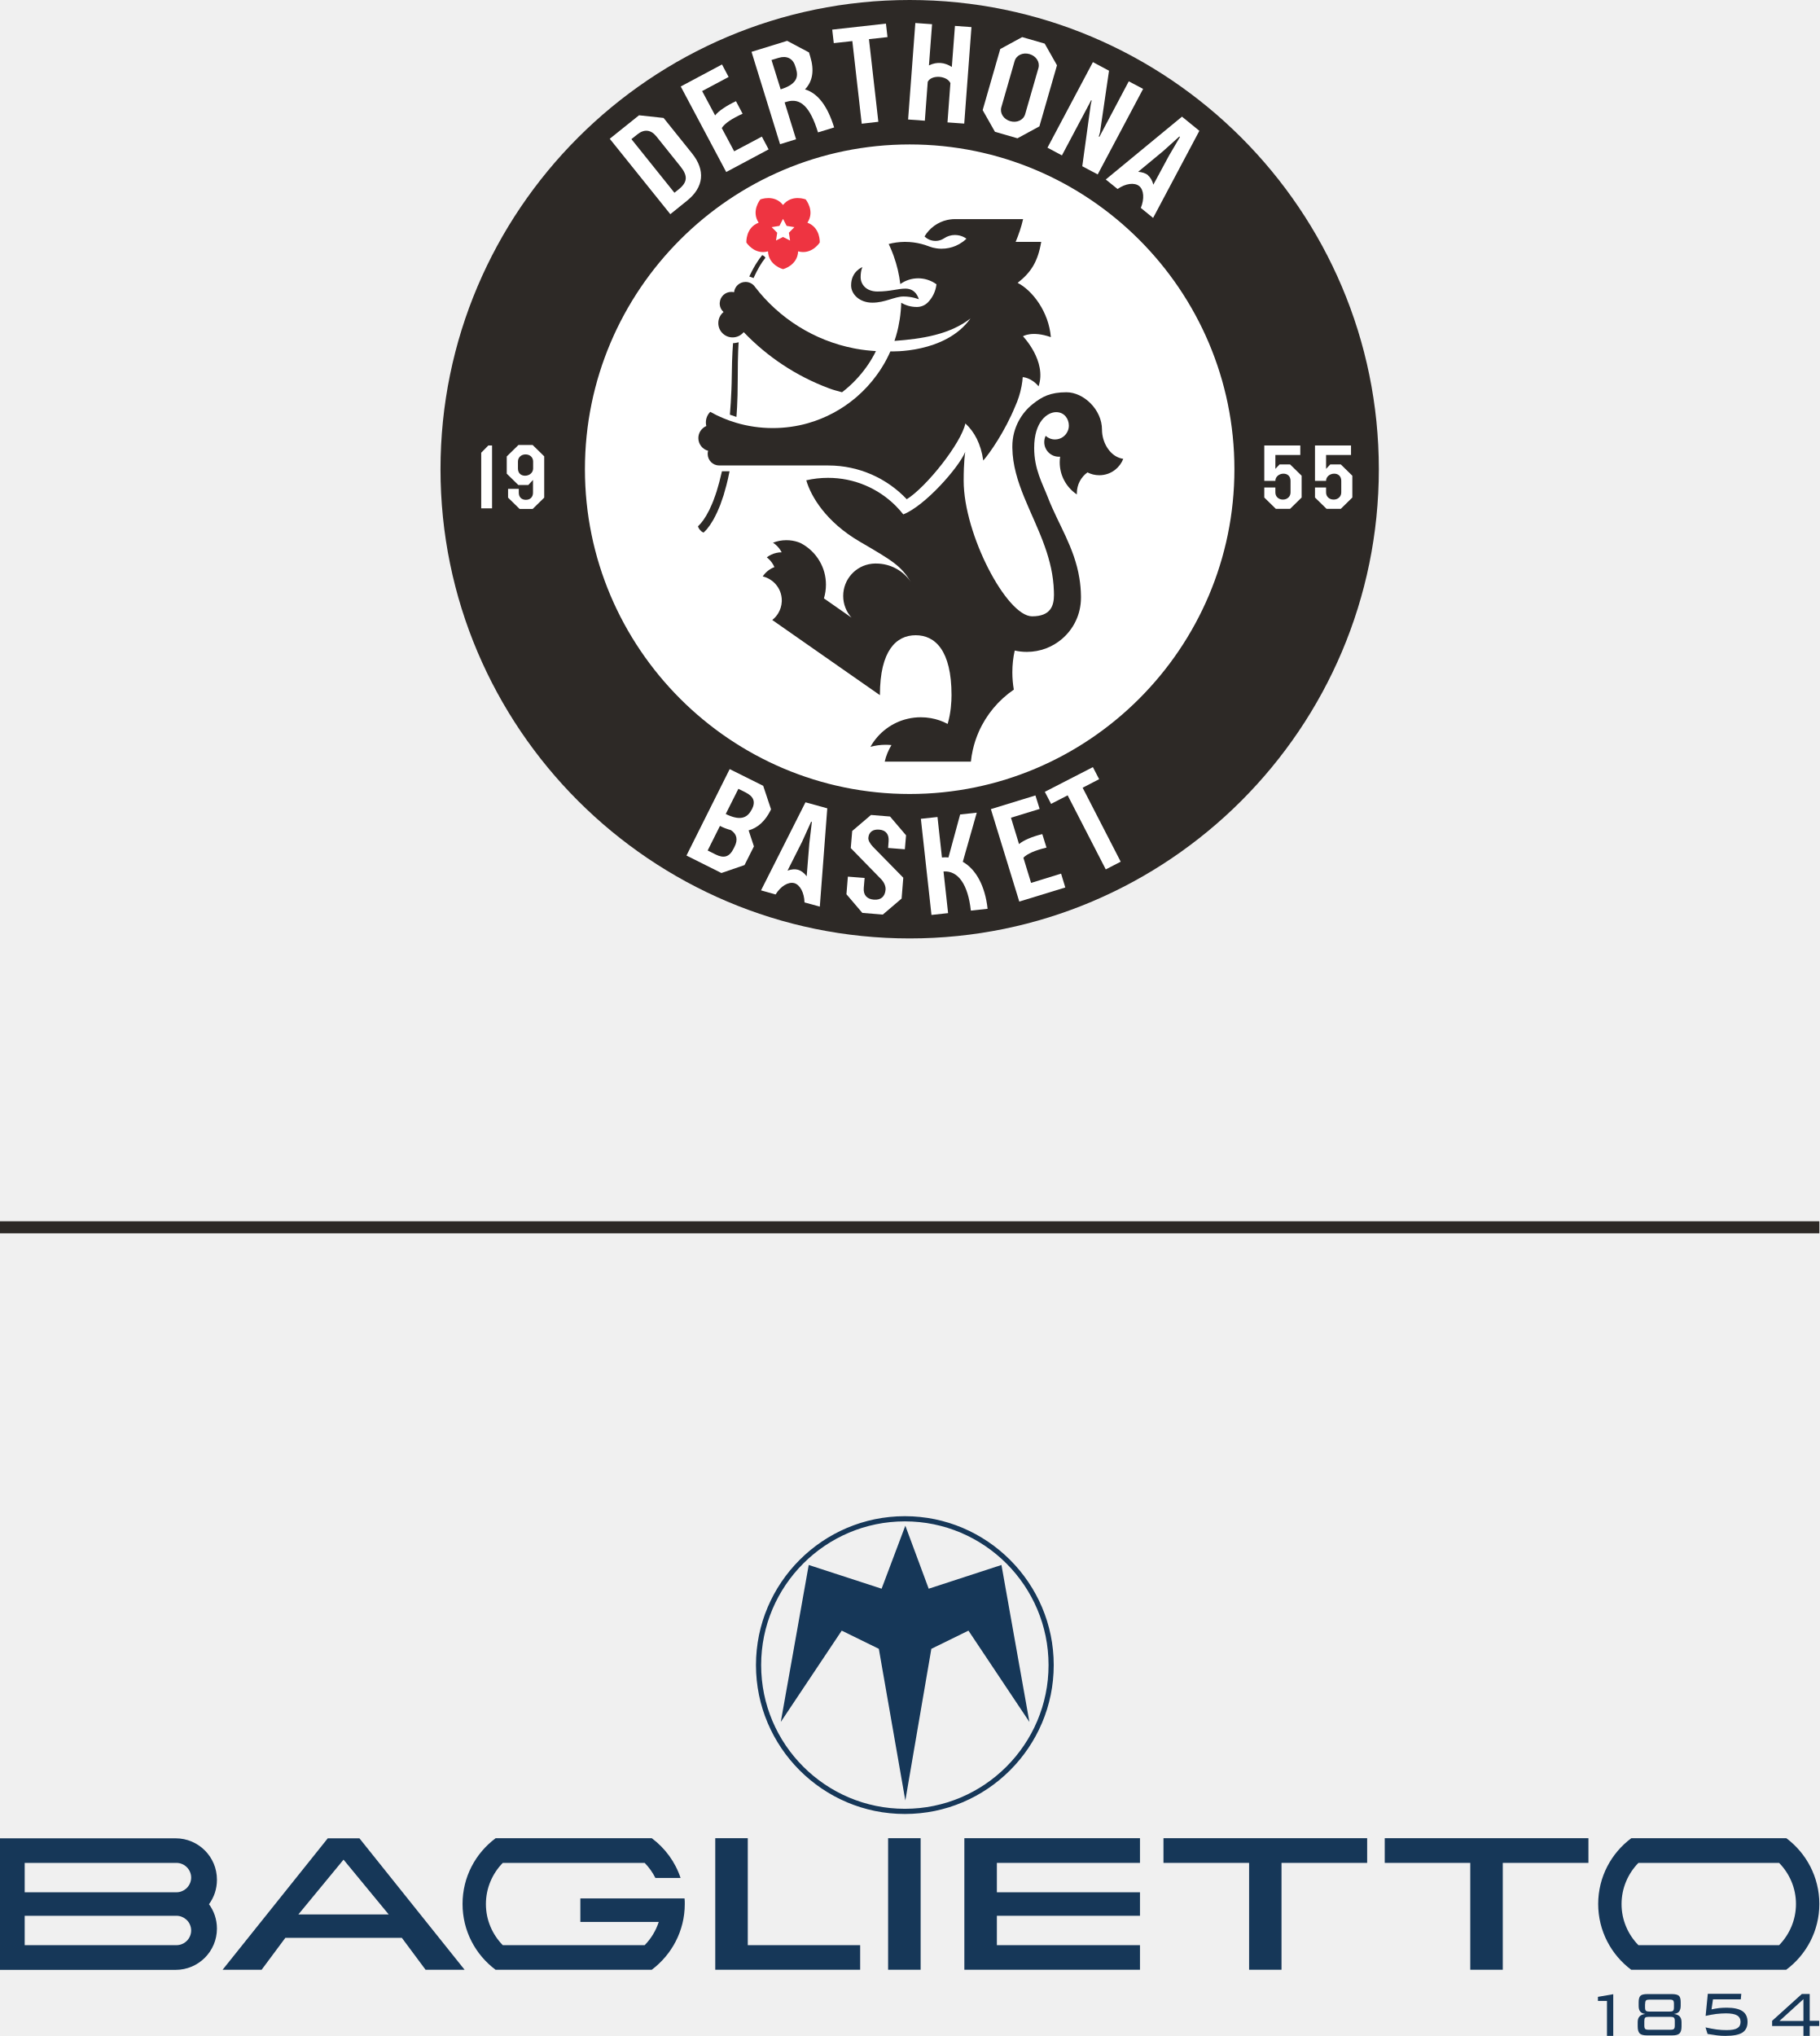
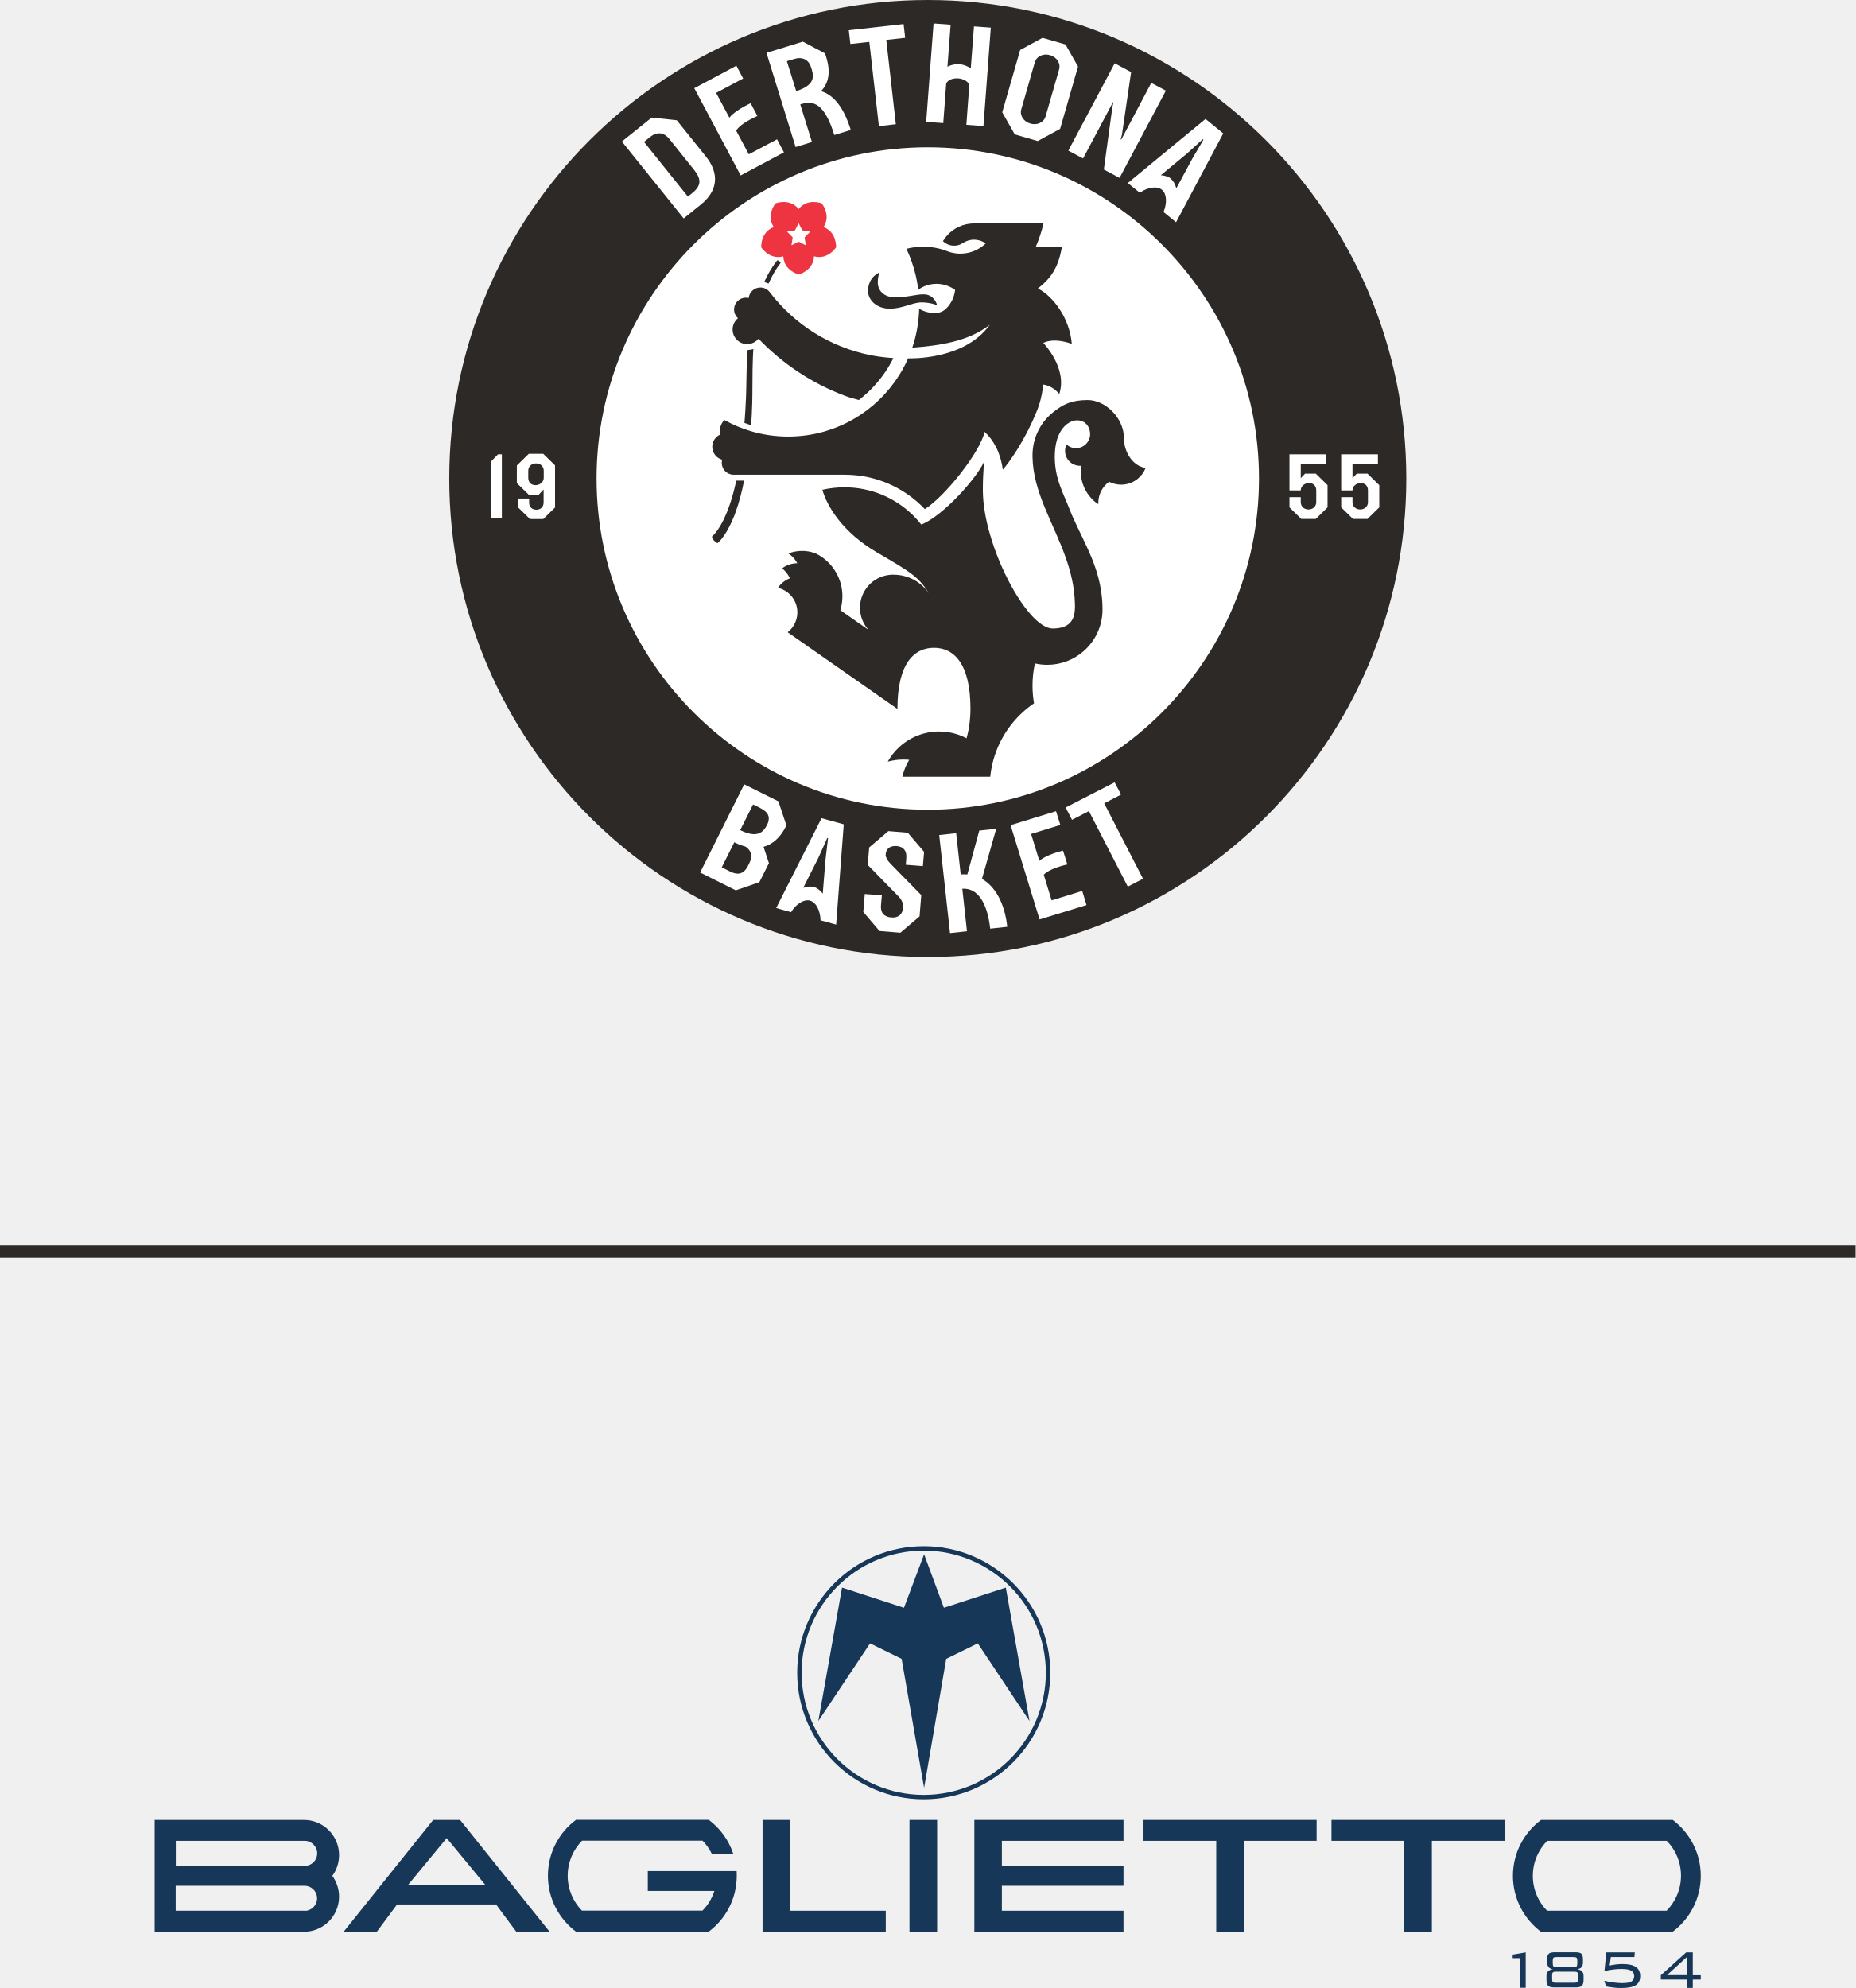
- <svg xmlns="http://www.w3.org/2000/svg" xmlns:xlink="http://www.w3.org/1999/xlink" id="Layer_2" data-name="Layer 2" viewBox="0 0 151.04 169.01">
+ <svg xmlns="http://www.w3.org/2000/svg" xmlns:xlink="http://www.w3.org/1999/xlink" id="Layer_2" data-name="Layer 2" viewBox="0 0 151.04 161.82">
  <defs>
    <style>
      .cls-1 {
        fill: #2d2926;
      }

      .cls-2 {
        fill: #fff;
      }

      .cls-3 {
        fill: #163758;
      }

      .cls-4 {
        fill: #ee3441;
      }

      .cls-5 {
        fill: none;
        stroke: #2d2926;
        stroke-miterlimit: 10;
      }
    </style>
    <symbol id="Derthona_Lion" data-name="Derthona Lion" viewBox="0 0 117.67 155.94">
      <g>
        <path class="cls-4" d="M30.27,6.82c2.16-3.26-.48-6.44-.48-6.44,0,0-3.84-1.52-6.27,1.54-2.43-3.06-6.27-1.54-6.27-1.54,0,0-2.63,3.18-.47,6.44-3.66,1.37-3.4,5.49-3.4,5.49,0,0,2.21,3.49,5.98,2.44.17,3.9,4.17,4.93,4.17,4.93,0,0,4-1.02,4.17-4.93,3.76,1.05,5.98-2.44,5.98-2.44,0,0,.26-4.12-3.4-5.49ZM25.46,11.75l-1.94-.98-1.94.98.33-2.15-1.53-1.55,2.15-.35.99-1.94,1,1.94,2.15.35-1.53,1.55.33,2.15Z" />
        <path class="cls-1" d="M55.31,141.03s0,0,0,0" />
        <path class="cls-1" d="M10.29,60.45c-.46-.15-.87-.29-1.28-.44l-.19-.07s.47-5.28.52-10.85.35-8.94.35-8.94h.23c.32-.03.64-.08.97-.16l.35-.08s-.26,3.03-.25,10.02c0,6.98-.37,10.63-.37,10.63l-.32-.1Z" />
        <path class="cls-1" d="M0,90.8c.07-.06.14-.12.2-.18.17-.18.42-.45.57-.61.09-.12.22-.28.34-.44.13-.16.26-.33.36-.46l.15-.23.65-1c.1-.18.27-.51.44-.82.16-.29.31-.58.41-.75.11-.22.36-.8.55-1.22l.19-.43c.21-.43.44-1.09.65-1.67.08-.22.15-.43.22-.6.04-.1.08-.22.12-.34.1-.27.21-.57.27-.8.54-1.71,1.02-3.54,1.45-5.44l.05-.21h2.11l-.07.32c-.25,1.24-.51,2.39-.8,3.51l-.77,2.76c-.18.51-.39,1.13-.59,1.71l-.35,1.02c-.12.28-.24.57-.37.87-.31.73-.62,1.49-.96,2.11l-.6,1.14-.88,1.41c-.18.25-.27.36-.36.48-.07.09-.14.18-.25.33l-.2.27c-.05.07-.11.13-.16.19l-.08.08c-.2.22-.46.5-.75.77,0,0-.49-.14-.98-.71s-.57-1.03-.57-1.03Z" />
        <path class="cls-1" d="M15.12,22.05c-.21-.09-.42-.17-.64-.24l-.3-.09.13-.28c.73-1.52,1.41-2.76,2.11-3.8.36-.54.79-1.19,1.33-1.83,0,0,.22.04.51.26s.38.47.38.47c-1.12,1.39-2.15,3.15-3.17,5.37l-.11.24-.24-.11Z" />
        <g>
          <path class="cls-1" d="M57.29,12.12h-.24s0,0,0,0c.08,0,.15,0,.23,0h0Z" />
          <path class="cls-1" d="M49.23,42.35c-.3.62-.62,1.22-.97,1.81-.14.25-.29.5-.44.74-.04.07-.09.15-.13.22-1.57,2.5-3.47,4.78-5.64,6.77-.71.65-1.44,1.27-2.2,1.85h-.01c-1.48-.43-2.21-.57-3.65-1.11-9-3.36-17.04-8.72-23.55-15.53-.73.89-1.84,1.46-3.08,1.46-2.18,0-3.95-1.77-3.95-3.96,0-1.23.56-2.34,1.45-3.06-.65-.59-1.06-1.43-1.06-2.38,0-.09,0-.18.02-.27.13-1.64,1.51-2.92,3.18-2.92.26,0,.52.03.77.09.17-1.6,1.53-2.85,3.17-2.85.98,0,1.86.44,2.45,1.14.05.07.11.15.17.23.01.01.02.02.03.04,6.64,8.62,16.28,14.8,27.37,16.97.23.05.46.09.7.13,1.69.31,3.61.52,5.37.63Z" />
          <path class="cls-1" d="M48.23,28.95c3.56,0,6.18-1.71,8.63-1.71s4.24.77,4.24.77c0,0-.66-2.95-3.68-2.95-2.17,0-4.18.8-7.77.8-3.16,0-4.65-2.02-4.65-3.96s.51-2.8.51-2.8c0,0-3.15,1.14-3.15,5.06,0,2.45,2.32,4.79,5.88,4.79Z" />
          <path class="cls-1" d="M104.84,82.02s0-.09,0-.14c-.09-.01-.17-.02-.26-.04.08.06.17.12.26.18Z" />
          <path class="cls-1" d="M59.74,107.67c-.24-.5-.52-.98-.83-1.44.29.47.57.95.83,1.44Z" />
          <g>
            <path class="cls-1" d="M74.18,67.95h0s0,.02,0,.03c0-.01,0-.02,0-.03Z" />
            <polygon class="cls-1" points="74.17 67.99 74.17 67.99 74.17 67.99 74.17 67.99 74.17 67.99 74.17 67.99" />
            <path class="cls-1" d="M116.61,71.9c-2.8-.96-4.82-4.35-4.82-7.8,0-5.59-5.11-10.36-9.83-10.36-4.47,0-6.77,1.22-9.33,3.26-1.6,1.27-2.93,2.87-3.9,4.69-1.12,2.1-1.75,4.49-1.75,7.03v.39c.14,9.59,5.66,17.89,9,27.36,1.37,3.87,2.37,7.93,2.5,12.36.01.32.02.65.02.98,0,3-.92,5.93-6.05,5.93-7,0-18.94-22.66-18.94-37.54,0-5.28.39-7.67.43-7.95-1.83,4.38-11.14,14.93-17.14,17.28-.66-.84-1.37-1.63-2.12-2.39-4.79-4.77-11.4-7.72-18.7-7.72-2.07,0-4.08.23-6.02.68,1.28,4.49,5.52,11.56,14.76,16.95,9.24,5.39,11.38,6.67,14.17,11.16-2.1-3.07-5.62-5.08-9.62-5.08h-.3c-.29.01-.58.03-.86.05-.01,0-.02.01-.03.01-4.46.52-7.91,4.31-7.91,8.91,0,2.3.87,4.41,2.3,6l-7.63-5.33c.36-1.2.56-2.47.56-3.79,0-2.36-.63-4.58-1.74-6.48-1.26-2.18-3.13-3.95-5.38-5.08-.2-.09-.4-.16-.61-.23-1.01-.34-2.09-.52-3.22-.52-1.3,0-2.56.25-3.71.7.84.53,1.55,1.25,2.08,2.09.12.18.23.36.33.56-.51,0-1.01.06-1.48.17-.98.22-1.88.64-2.64,1.23.16.13.31.26.46.39.7.64,1.27,1.43,1.65,2.31-1.33.5-2.46,1.42-3.24,2.58,1.27.29,2.42.95,3.31,1.86.08.07.15.15.22.23,1.09,1.22,1.75,2.81,1.75,4.57,0,.11-.01.22-.01.34-.06,1.13-.39,2.18-.93,3.1-.07.13-.14.25-.23.37-.4.6-.9,1.14-1.47,1.58l19.14,13.37,10.65,7.43c0-12.41,4.57-16.58,9.91-16.58s9.91,4.17,9.91,16.58c0,1.78-.17,4.88-1.07,7.96-1.44-.76-3-1.31-4.66-1.6h-.01c-.9-.16-1.82-.24-2.77-.24-1.2,0-2.37.13-3.5.39-4.48,1-8.25,3.89-10.43,7.79,1.35-.37,2.76-.57,4.22-.57.54,0,1.08.03,1.6.08-.85,1.4-1.49,2.94-1.87,4.58h23.85c.11-1.09.28-2.16.52-3.21.4-1.77.96-3.47,1.68-5.09,2.09-4.72,5.47-8.74,9.68-11.62-.27-1.56-.41-3.16-.41-4.79,0-2.07.22-4.08.66-6.02,1.07.24,2.19.37,3.34.37,3.71,0,7.1-1.34,9.72-3.57,3.23-2.75,5.27-6.84,5.27-11.41v-.39c-.02-1.77-.17-3.44-.44-5.04-1.39-8.58-5.84-14.88-8.73-22.37-1.48-3.84-3.78-7.74-3.78-13.66,0-7.43,3.75-9.9,6.08-9.9s3.52,1.93,3.52,3.72c0,.49-.09.95-.26,1.38-.55,1.44-1.94,2.46-3.57,2.46-1,0-1.91-.38-2.59-1-.25.52-.39,1.11-.39,1.73,0,2.24,1.81,4.05,4.05,4.05.12,0,.23,0,.34-.01-.07.51-.11,1.03-.11,1.56,0,3.59,1.77,6.77,4.49,8.71.08.01.17.03.25.04v-.2c0-2.38,1.16-4.48,2.94-5.77.98.51,2.09.79,3.27.79,1.56,0,3-.5,4.17-1.35.11-.08.21-.16.32-.25.94-.77,1.69-1.77,2.14-2.93-.37-.06-.72-.15-1.06-.27Z" />
            <path class="cls-1" d="M57.73,83.36c5.55-3.46,15.11-15.59,16.25-20.99,2.46,2.26,4.3,5.6,4.95,10.26,1.74-1.96,5.95-7.95,8.87-15.07.76-1.68,1.34-3.47,1.69-5.33,0-.03.01-.05.02-.08.02-.1.03-.19.05-.28.15-.79.25-1.57.29-2.32,0,0,2.35.09,4.39,2.55,2.33-6.99-4.32-13.85-4.32-13.85,0,0,2.48-1.6,7.72.24-.58-7-5.08-12.91-9.19-15.02,3.77-2.96,5.59-5.92,6.52-11.34h-7.08c.86-2.02,1.56-4.12,2.07-6.3h-18.86c-.47,0-.93.03-1.38.1-.25.03-.5.08-.74.13-2.68.59-4.94,2.28-6.3,4.56.78.77,1.85,1.24,3.03,1.24.65,0,1.26-.14,1.81-.4.2-.09.39-.2.57-.31.01,0,.03-.02.04-.03.85-.57,1.88-.9,2.98-.9.23,0,.46.02.69.05.92.11,1.77.46,2.48.98-.33.32-.68.61-1.05.88-.61.44-1.26.81-1.96,1.11-1.18.5-2.49.78-3.86.78-.06,0-.12,0-.17,0-.42,0-.84-.04-1.24-.1-.73-.1-1.43-.28-2.09-.54-.05-.02-.1-.04-.15-.06-.64-.25-1.3-.46-1.98-.63-1.42-.36-2.91-.56-4.44-.56-.08,0-.16,0-.23,0-1.5.02-2.96.22-4.35.59.14.29.27.57.4.86.25.55.48,1.1.69,1.67.1.25.2.51.29.77.89,2.48,1.52,5.08,1.84,7.78,1.39-1,3.1-1.59,4.95-1.59.86,0,1.69.13,2.48.37.53.16,1.03.37,1.51.62.37.2.72.42,1.06.66,0,.03,0,.06-.01.08,0,.01,0,.02,0,.03-.23,1.89-1.09,3.59-2.35,4.89-.78.8-1.86,1.26-2.98,1.28-.04,0-.07,0-.11,0-1.57,0-3.04-.42-4.3-1.17-.02.78-.06,1.56-.14,2.33-.13,1.49-.36,2.95-.67,4.39-.09.41-.19.83-.29,1.24-.22.88-.48,1.75-.77,2.6,7.63-.57,15.28-1.74,21.03-6.21-6.97,9.78-22.16,9.11-22.16,9.11-.32.72-.66,1.43-1.02,2.12-.37.72-.78,1.43-1.2,2.11-.48.78-.98,1.54-1.52,2.27-1.6,2.22-3.46,4.24-5.52,6.03-.12.1-.24.2-.35.3-3.8,3.21-8.28,5.64-13.2,7.04-3.09.88-6.36,1.35-9.74,1.35-3.55,0-6.98-.52-10.21-1.49-2.49-.74-4.86-1.75-7.09-3-.75.75-1.21,1.79-1.21,2.93,0,.34.04.67.12.99-1.29.56-2.2,1.84-2.2,3.34,0,1.68,1.14,3.1,2.7,3.51-.08.28-.12.57-.12.87,0,1.77,1.43,3.2,3.2,3.2h30.18c8.56,0,16.29,3.6,21.74,9.37Z" />
          </g>
        </g>
      </g>
    </symbol>
  </defs>
  <g id="Layer_1-2" data-name="Layer 1">
    <g>
-       <rect class="cls-3" x="73.73" y="152.59" width="2.7" height="10.92" />
-       <polygon class="cls-3" points="62.08 161.47 62.08 152.59 59.38 152.59 59.38 163.51 62.08 163.51 71.41 163.51 71.41 161.47 62.08 161.47" />
-       <polygon class="cls-3" points="113.5 152.59 106.39 152.59 103.7 152.59 96.59 152.59 96.59 154.64 103.7 154.64 103.7 163.51 106.39 163.51 106.39 154.64 113.5 154.64 113.5 152.59" />
-       <polygon class="cls-3" points="131.87 152.59 124.76 152.59 122.06 152.59 114.96 152.59 114.96 154.64 122.06 154.64 122.06 163.51 124.76 163.51 124.76 154.64 131.87 154.64 131.87 152.59" />
-       <polygon class="cls-3" points="94.64 154.64 94.64 152.59 82.76 152.59 80.06 152.59 80.06 154.64 80.06 154.64 80.06 157.08 80.06 159.03 80.06 159.03 80.06 161.47 80.06 163.51 80.06 163.51 82.76 163.51 94.64 163.51 94.64 161.47 82.76 161.47 82.76 159.03 94.64 159.03 94.64 157.08 82.76 157.08 82.76 154.64 94.64 154.64" />
-       <path class="cls-3" d="M18.01,156.03c0-1.9-1.54-3.43-3.43-3.43h0s-12.53,0-12.53,0H0v10.92h14.58c1.9,0,3.43-1.54,3.43-3.43,0-.76-.25-1.46-.66-2.02.42-.57.66-1.27.66-2.02M2.05,154.64h12.53s.05,0,.07,0c.67,0,1.22.55,1.22,1.22,0,.36-.16.68-.41.91-.22.19-.5.31-.81.31-.02,0-.05,0-.07,0h0s-12.53,0-12.53,0v-2.44ZM14.65,161.47s-.05,0-.07,0H2.05v-2.44h12.53s.05,0,.07,0c.31,0,.59.12.81.31.25.22.41.55.41.91,0,.67-.55,1.22-1.22,1.22" />
-       <path class="cls-3" d="M35.33,163.51h3.24l-8.73-10.91h-2.63l-8.73,10.91h3.24l1.97-2.65h9.67l1.97,2.65ZM24.77,158.92l3.75-4.55,3.75,4.55h-7.5Z" />
      <g>
-         <path class="cls-3" d="M54.9,157.59h-6.72v1.95h6.51c-.24.73-.64,1.39-1.17,1.93h-11.78c-.86-.88-1.4-2.08-1.4-3.41s.54-2.54,1.4-3.42h11.78c.36.37.66.79.89,1.25h2.09c-.44-1.33-1.29-2.48-2.39-3.3h-12.96c-1.67,1.24-2.75,3.22-2.75,5.46s1.08,4.22,2.74,5.46h12.97c1.66-1.25,2.74-3.23,2.74-5.46,0-.15,0-.31-.02-.46h-1.94Z" />
-         <path class="cls-3" d="M148.3,152.59h-12.87c-1.67,1.24-2.75,3.23-2.75,5.46s1.08,4.22,2.74,5.46h12.87c1.67-1.24,2.75-3.23,2.75-5.46s-1.08-4.22-2.74-5.46M147.7,161.47h-11.68c-.86-.88-1.4-2.08-1.4-3.41s.54-2.54,1.4-3.42h11.68c.86.88,1.4,2.08,1.4,3.41s-.54,2.54-1.4,3.42" />
-         <path class="cls-3" d="M75.12,150.58c-6.82,0-12.36-5.55-12.36-12.36s5.55-12.36,12.36-12.36,12.36,5.55,12.36,12.36-5.55,12.36-12.36,12.36M75.12,126.29c-6.58,0-11.93,5.35-11.93,11.93s5.35,11.93,11.93,11.93,11.93-5.35,11.93-11.93-5.35-11.93-11.93-11.93" />
+         <rect class="cls-3" x="74.03" y="148.14" width="2.25" height="9.1" />
+         <polygon class="cls-3" points="64.32 155.53 64.32 148.14 62.07 148.14 62.07 157.23 64.32 157.23 72.1 157.23 72.1 155.53 64.32 155.53" />
+         <polygon class="cls-3" points="107.17 148.14 101.25 148.14 99 148.14 93.08 148.14 93.08 149.84 99 149.84 99 157.24 101.25 157.24 101.25 149.84 107.17 149.84 107.17 148.14" />
+         <polygon class="cls-3" points="122.47 148.14 116.55 148.14 114.3 148.14 108.38 148.14 108.38 149.84 114.3 149.84 114.3 157.24 116.55 157.24 116.55 149.84 122.47 149.84 122.47 148.14" />
+         <polygon class="cls-3" points="91.45 149.84 91.45 148.14 81.55 148.14 79.31 148.14 79.31 149.84 79.31 149.84 79.31 151.87 79.31 153.5 79.31 153.5 79.31 155.53 79.31 157.23 79.31 157.23 81.55 157.23 91.45 157.23 91.45 155.53 81.55 155.53 81.55 153.5 91.45 153.5 91.45 151.87 81.55 151.87 81.55 149.84 91.45 149.84" />
+         <path class="cls-3" d="M27.6,151c0-1.58-1.28-2.86-2.86-2.86h0s-10.44,0-10.44,0h-1.71v9.1h12.15c1.58,0,2.86-1.28,2.86-2.86,0-.63-.21-1.21-.55-1.69.35-.47.55-1.06.55-1.69M14.3,149.84h10.44s.04,0,.06,0c.56,0,1.02.46,1.02,1.02,0,.3-.13.57-.34.76-.18.16-.41.26-.67.26-.02,0-.04,0-.06,0h0s-10.44,0-10.44,0v-2.03ZM24.8,155.53s-.04,0-.06,0h-10.44v-2.03h10.44s.04,0,.06,0c.26,0,.49.1.67.26.21.19.34.45.34.76,0,.56-.45,1.02-1.02,1.02" />
+         <path class="cls-3" d="M42.03,157.23h2.7l-7.28-9.09h-2.19l-7.28,9.09h2.7l1.64-2.21h8.06l1.64,2.21ZM33.23,153.41l3.13-3.79,3.13,3.79h-6.25Z" />
+         <g>
+           <path class="cls-3" d="M58.33,152.3h-5.6v1.62h5.42c-.2.61-.53,1.16-.97,1.6h-9.81c-.72-.73-1.16-1.73-1.16-2.84s.45-2.12,1.17-2.85h9.81c.3.31.55.66.74,1.05h1.75c-.37-1.11-1.07-2.06-1.99-2.75h-10.8c-1.39,1.03-2.29,2.69-2.29,4.55s.9,3.51,2.28,4.55h10.81c1.39-1.04,2.28-2.69,2.28-4.55,0-.13,0-.25-.01-.38h-1.62Z" />
+           <path class="cls-3" d="M136.16,148.14h-10.72c-1.39,1.03-2.29,2.69-2.29,4.55s.9,3.51,2.28,4.55h10.72c1.39-1.03,2.29-2.69,2.29-4.55s-.9-3.51-2.28-4.55M135.66,155.53h-9.73c-.72-.73-1.16-1.73-1.16-2.84s.45-2.12,1.17-2.85h9.73c.72.73,1.16,1.73,1.16,2.84s-.45,2.11-1.17,2.85" />
+           <path class="cls-3" d="M75.19,146.46c-5.68,0-10.3-4.62-10.3-10.3s4.62-10.3,10.3-10.3,10.3,4.62,10.3,10.3-4.62,10.3-10.3,10.3M75.19,126.22c-5.48,0-9.94,4.46-9.94,9.94s4.46,9.94,9.94,9.94,9.94-4.46,9.94-9.94-4.46-9.94-9.94-9.94" />
+         </g>
+         <polygon class="cls-3" points="123.76 161.8 123.76 159.39 123.13 159.39 123.13 159.1 124.19 158.92 124.19 161.8 123.76 161.8" />
+         <g>
+           <path class="cls-3" d="M126.53,161.77c-.25,0-.42-.04-.51-.13-.1-.09-.14-.25-.14-.48v-.3c0-.17.04-.3.12-.39.08-.09.21-.15.4-.18-.16-.02-.28-.08-.35-.17-.07-.09-.11-.22-.11-.39v-.26c0-.22.04-.36.13-.44.08-.08.25-.12.49-.12h1.67c.24,0,.41.04.49.12.08.08.13.23.13.44v.26c0,.17-.04.3-.11.39-.07.09-.19.14-.36.17.19.03.32.09.4.18.08.09.12.22.12.39v.3c0,.23-.05.39-.14.48-.1.09-.27.13-.52.13h-1.71ZM126.34,160.78v.31c0,.12.02.2.06.24.04.04.11.06.23.06h1.53c.11,0,.19-.02.23-.06.04-.04.06-.12.06-.24v-.31c0-.12-.02-.2-.06-.23-.04-.04-.11-.06-.23-.06h-1.53c-.11,0-.19.02-.23.06-.04.04-.06.12-.06.23M126.39,159.6v.22c0,.12.02.2.06.24.04.04.12.06.23.06h1.42c.12,0,.19-.02.23-.06.04-.04.06-.12.06-.24v-.22c0-.12-.02-.2-.06-.24-.04-.04-.12-.06-.23-.06h-1.42c-.11,0-.19.02-.23.06-.04.04-.06.12-.06.24" />
+           <path class="cls-3" d="M130.59,161.23c.26.06.51.11.76.14.25.03.47.05.69.05.35,0,.6-.04.75-.13.15-.09.23-.23.23-.43s-.08-.35-.24-.45c-.16-.09-.41-.14-.77-.14-.22,0-.44.01-.67.04-.23.03-.48.07-.74.13l.15-1.52h2.32l-.03.38h-1.92l-.1.69c.18-.04.36-.07.53-.09.18-.02.35-.03.53-.03.49,0,.85.08,1.08.24.23.16.35.41.35.74s-.12.59-.36.74c-.24.15-.64.23-1.19.23-.18,0-.36-.01-.56-.03-.19-.02-.42-.06-.67-.1l-.14-.46Z" />
+         </g>
+         <path class="cls-3" d="M137.35,161.81v-.68h-2.16v-.35l2.06-1.86h.54v1.86h.65v.35h-.65v.68h-.44ZM137.35,160.77v-1.51l-1.66,1.51h1.66Z" />
+         <polygon class="cls-3" points="75.22 145.53 73.39 135.03 70.82 133.77 66.61 140.09 68.54 129.23 73.58 130.87 75.22 126.52 76.83 130.87 81.87 129.23 83.8 140.09 79.59 133.77 77.02 135.03 75.22 145.53" />
      </g>
-       <polygon class="cls-3" points="133.41 169 133.41 166.1 132.66 166.1 132.66 165.76 133.93 165.54 133.93 169 133.41 169" />
-       <g>
-         <path class="cls-3" d="M136.74,168.96c-.29,0-.5-.05-.61-.16-.11-.11-.17-.3-.17-.58v-.36c0-.21.05-.36.15-.47.1-.11.26-.18.48-.21-.19-.03-.33-.09-.42-.2-.09-.11-.13-.26-.13-.47v-.31c0-.26.05-.43.15-.53.1-.1.3-.14.59-.14h2.01c.29,0,.49.05.59.14.1.09.15.27.15.53v.31c0,.2-.05.36-.13.47-.09.11-.23.17-.43.2.22.03.38.1.48.21.1.11.15.27.15.47v.36c0,.28-.06.47-.17.58-.12.11-.32.16-.62.16h-2.05ZM136.51,167.77v.37c0,.14.02.23.07.28.05.05.14.07.27.07h1.84c.14,0,.23-.02.28-.07.05-.05.07-.14.07-.28v-.37c0-.14-.02-.23-.07-.28-.05-.05-.14-.07-.28-.07h-1.84c-.13,0-.22.02-.27.07-.05.05-.07.14-.07.28M136.57,166.35v.27c0,.15.02.24.07.29.05.05.14.07.28.07h1.7c.14,0,.23-.02.28-.07.05-.05.07-.14.07-.29v-.27c0-.15-.02-.24-.07-.29-.05-.05-.14-.07-.28-.07h-1.7c-.13,0-.22.02-.27.07-.05.05-.07.14-.07.29" />
-         <path class="cls-3" d="M141.61,168.3c.31.07.62.13.91.17.29.04.57.05.82.05.42,0,.71-.05.89-.16.18-.11.27-.28.27-.52s-.1-.43-.29-.54c-.19-.11-.5-.17-.92-.17-.26,0-.53.02-.81.05-.28.04-.57.09-.88.16l.18-1.83h2.78l-.04.46h-2.31l-.12.83c.21-.05.43-.08.64-.11.21-.02.42-.03.63-.03.58,0,1.02.1,1.3.29.28.19.42.49.42.89s-.14.7-.43.89c-.29.18-.76.27-1.42.27-.21,0-.43-.01-.67-.04-.23-.03-.5-.07-.8-.12l-.17-.55Z" />
-       </g>
-       <path class="cls-3" d="M149.72,169v-.82h-2.6v-.43l2.47-2.23h.65v2.23h.79v.43h-.79v.82h-.53ZM149.72,167.76v-1.81l-1.99,1.81h1.99Z" />
-       <polygon class="cls-3" points="75.16 149.46 72.96 136.87 69.88 135.36 64.82 142.94 67.14 129.91 73.19 131.88 75.16 126.65 77.1 131.88 83.14 129.91 85.46 142.94 80.4 135.36 77.32 136.87 75.16 149.46" />
-     </g>
-     <line class="cls-5" x1="151.04" y1="101.88" y2="101.88" />
-     <g>
-       <g>
-         <circle class="cls-2" cx="75.52" cy="38.95" r="32.96" />
-         <path class="cls-1" d="M75.52,77.9c-21.48,0-38.95-17.47-38.95-38.95S54.04,0,75.52,0s38.95,17.47,38.95,38.95-17.47,38.95-38.95,38.95ZM75.52,11.99c-14.87,0-26.96,12.1-26.96,26.96s12.1,26.96,26.96,26.96,26.96-12.1,26.96-26.96-12.1-26.96-26.96-26.96Z" />
-       </g>
-       <use width="117.67" height="155.94" transform="translate(57.95 16.44) scale(.3)" xlink:href="#Derthona_Lion" />
+       <line class="cls-5" x1="151.04" y1="101.88" y2="101.88" />
      <g>
        <g>
-           <path class="cls-2" d="M60.57,63.84l2.79,1.39.65,1.95-.04.09c-.45.9-1.08,1.46-1.82,1.66l.44,1.33-.78,1.55-1.92.66-2.9-1.45,3.59-7.18ZM59.41,70.93c.7.35,1.15.2,1.49-.48l.08-.16c.3-.59.19-1.06-.3-1.38-.29-.08-.6-.19-.91-.35l-1.02,2.04.66.33ZM62.42,67.19c.32-.64.16-1.07-.54-1.42l-.58-.29-1.05,2.09c1.1.54,1.76.42,2.16-.38Z" />
-           <path class="cls-2" d="M66.87,66.6l1.81.5-.62,8.16-1.27-.35c-.02-.81-.38-1.47-.85-1.6-.49-.13-1.13.25-1.55.94l-1.21-.34,3.69-7.31ZM66.25,72.2c.25.07.5.25.72.54l.22-2.73.21-1.78-.06-.02-.74,1.64-1.22,2.42c.32-.11.61-.14.87-.07Z" />
-           <path class="cls-2" d="M70.27,74.24l.12-1.47,1.39.11-.07.82c-.05.59.25.93.83.98.59.05.93-.25.98-.83.02-.29-.13-.64-.41-.91l-2.48-2.54.12-1.42,1.56-1.33,1.58.13,1.33,1.56-.1,1.16-1.39-.11.04-.54c.05-.59-.22-.93-.76-.98-.55-.05-.88.2-.92.68-.02.2.14.49.39.75l2.51,2.56-.14,1.73-1.56,1.33-1.7-.14-1.33-1.56Z" />
-           <path class="cls-2" d="M76.45,67.97l1.38-.15.37,3.36c.19-.02.37-.02.54,0l.97-3.57,1.38-.15-1.16,4.08c1.09.62,1.85,1.99,2.06,3.9l-1.39.15c-.24-2.17-1.05-3.33-2.27-3.25l.38,3.46-1.38.15-.88-7.98Z" />
-           <path class="cls-2" d="M82.25,67.17l3.71-1.14.35,1.12-2.38.73.67,2.19c.33-.3,1.1-.63,1.93-.83l.35,1.12c-.96.23-1.6.51-1.92.84l.64,2.09,2.49-.77.35,1.15-3.82,1.17-2.36-7.68Z" />
-           <path class="cls-2" d="M88.64,66.02l-1.38.71-.52-1,3.99-2.05.52,1-1.37.71,3.16,6.14-1.24.64-3.16-6.14Z" />
+           <circle class="cls-2" cx="75.52" cy="38.95" r="32.96" />
+           <path class="cls-1" d="M75.52,77.9c-21.48,0-38.95-17.47-38.95-38.95S54.04,0,75.52,0s38.95,17.47,38.95,38.95-17.47,38.95-38.95,38.95ZM75.52,11.99c-14.87,0-26.96,12.1-26.96,26.96s12.1,26.96,26.96,26.96,26.96-12.1,26.96-26.96-12.1-26.96-26.96-26.96Z" />
+         </g>
+         <use width="117.67" height="155.94" transform="translate(57.95 16.44) scale(.3)" xlink:href="#Derthona_Lion" />
+         <g>
+           <g>
+             <path class="cls-2" d="M60.57,63.84l2.79,1.39.65,1.95-.04.09c-.45.9-1.08,1.46-1.82,1.66l.44,1.33-.78,1.55-1.92.66-2.9-1.45,3.59-7.18ZM59.41,70.93c.7.35,1.15.2,1.49-.48l.08-.16c.3-.59.19-1.06-.3-1.38-.29-.08-.6-.19-.91-.35l-1.02,2.04.66.33ZM62.42,67.19c.32-.64.16-1.07-.54-1.42l-.58-.29-1.05,2.09c1.1.54,1.76.42,2.16-.38Z" />
+             <path class="cls-2" d="M66.87,66.6l1.81.5-.62,8.16-1.27-.35c-.02-.81-.38-1.47-.85-1.6-.49-.13-1.13.25-1.55.94l-1.21-.34,3.69-7.31ZM66.25,72.2c.25.07.5.25.72.54l.22-2.73.21-1.78-.06-.02-.74,1.64-1.22,2.42c.32-.11.61-.14.87-.07Z" />
+             <path class="cls-2" d="M70.27,74.24l.12-1.47,1.39.11-.07.82c-.05.59.25.93.83.98.59.05.93-.25.98-.83.02-.29-.13-.64-.41-.91l-2.48-2.54.12-1.42,1.56-1.33,1.58.13,1.33,1.56-.1,1.16-1.39-.11.04-.54c.05-.59-.22-.93-.76-.98-.55-.05-.88.2-.92.68-.02.2.14.49.39.75l2.51,2.56-.14,1.73-1.56,1.33-1.7-.14-1.33-1.56Z" />
+             <path class="cls-2" d="M76.45,67.97l1.38-.15.37,3.36c.19-.02.37-.02.54,0l.97-3.57,1.38-.15-1.16,4.08c1.09.62,1.85,1.99,2.06,3.9l-1.39.15c-.24-2.17-1.05-3.33-2.27-3.25l.38,3.46-1.38.15-.88-7.98Z" />
+             <path class="cls-2" d="M82.25,67.17l3.71-1.14.35,1.12-2.38.73.67,2.19c.33-.3,1.1-.63,1.93-.83l.35,1.12c-.96.23-1.6.51-1.92.84l.64,2.09,2.49-.77.35,1.15-3.82,1.17-2.36-7.68Z" />
+             <path class="cls-2" d="M88.64,66.02l-1.38.71-.52-1,3.99-2.05.52,1-1.37.71,3.16,6.14-1.24.64-3.16-6.14Z" />
+           </g>
+           <g>
+             <path class="cls-2" d="M50.62,11.52l2.43-1.95,2.04.22,2.36,2.94c1.13,1.4.98,2.81-.4,3.92l-1.4,1.13-5.03-6.26ZM56.5,13.83l-2.01-2.51c-.45-.56-1.01-.62-1.57-.17l-.5.4,3.57,4.45.34-.27c.75-.6.79-1.12.17-1.9Z" />
+             <path class="cls-2" d="M56.51,7.18l3.43-1.83.55,1.04-2.2,1.17,1.08,2.02c.27-.36.96-.82,1.73-1.18l.55,1.04c-.9.41-1.48.8-1.73,1.19l1.03,1.93,2.3-1.22.56,1.06-3.52,1.88-3.77-7.09Z" />
+             <path class="cls-2" d="M62.4,4.3l2.95-.91,1.81.96.1.33c.36,1.16.21,2.07-.43,2.74,1.07.32,1.87,1.38,2.42,3.16l-1.34.41c-.66-2.13-1.45-2.9-2.61-2.54l-.16.05.95,3.06-1.33.41-2.37-7.67ZM66.1,5.73l-.09-.27c-.19-.61-.71-.86-1.36-.66l-.6.18.76,2.44c1.14-.37,1.54-.88,1.28-1.69Z" />
+             <path class="cls-2" d="M70.76,3.41l-1.54.17-.13-1.12,4.46-.5.13,1.12-1.54.17.78,6.86-1.38.16-.78-6.86Z" />
+             <path class="cls-2" d="M78.91,6.92c-.12-.3-.48-.5-.91-.54-.45-.03-.83.12-.98.41l-.24,3.23-1.39-.1.6-8.01,1.39.1-.26,3.42c.32-.16.67-.23.98-.2.31.02.63.14.92.33l.26-3.41,1.37.1-.6,8.01-1.39-.1.24-3.24Z" />
+             <path class="cls-2" d="M81.58,9.14l1.46-5.07,1.82-.99,1.87.54,1.02,1.8-1.46,5.07-1.82.99-1.87-.54-1.02-1.8ZM85.11,9.47l1.1-3.82c.14-.5-.19-1-.74-1.16-.55-.16-1.1.09-1.24.59l-1.1,3.82c-.14.5.19,1,.74,1.16.55.16,1.1-.09,1.24-.59Z" />
+             <path class="cls-2" d="M90.74,5.16l1.33.71-.75,5.12-.1.34.05.03,2.44-4.61,1.19.63-3.77,7.1-1.28-.68.7-5.1.08-.35-.05-.03-.1.21-2.32,4.37-1.2-.64,3.77-7.1Z" />
+             <path class="cls-2" d="M98.11,9.67l1.46,1.19-3.84,7.23-1.02-.83c.31-.76.25-1.5-.13-1.81-.39-.32-1.13-.23-1.8.24l-.98-.79,6.32-5.21ZM95.3,14.55c.2.17.36.43.45.78l1.3-2.41.91-1.55-.05-.04-1.33,1.2-2.09,1.73c.33.03.62.12.82.28Z" />
+           </g>
        </g>
        <g>
-           <path class="cls-2" d="M50.62,11.52l2.43-1.95,2.04.22,2.36,2.94c1.13,1.4.98,2.81-.4,3.92l-1.4,1.13-5.03-6.26ZM56.5,13.83l-2.01-2.51c-.45-.56-1.01-.62-1.57-.17l-.5.4,3.57,4.45.34-.27c.75-.6.79-1.12.17-1.9Z" />
-           <path class="cls-2" d="M56.51,7.18l3.43-1.83.55,1.04-2.2,1.17,1.08,2.02c.27-.36.96-.82,1.73-1.18l.55,1.04c-.9.41-1.48.8-1.73,1.19l1.03,1.93,2.3-1.22.56,1.06-3.52,1.88-3.77-7.09Z" />
-           <path class="cls-2" d="M62.4,4.3l2.95-.91,1.81.96.1.33c.36,1.16.21,2.07-.43,2.74,1.07.32,1.87,1.38,2.42,3.16l-1.34.41c-.66-2.13-1.45-2.9-2.61-2.54l-.16.05.95,3.06-1.33.41-2.37-7.67ZM66.1,5.73l-.09-.27c-.19-.61-.71-.86-1.36-.66l-.6.18.76,2.44c1.14-.37,1.54-.88,1.28-1.69Z" />
-           <path class="cls-2" d="M70.76,3.41l-1.54.17-.13-1.12,4.46-.5.13,1.12-1.54.17.78,6.86-1.38.16-.78-6.86Z" />
-           <path class="cls-2" d="M78.91,6.92c-.12-.3-.48-.5-.91-.54-.45-.03-.83.12-.98.41l-.24,3.23-1.39-.1.6-8.01,1.39.1-.26,3.42c.32-.16.67-.23.98-.2.31.02.63.14.92.33l.26-3.41,1.37.1-.6,8.01-1.39-.1.24-3.24Z" />
-           <path class="cls-2" d="M81.58,9.14l1.46-5.07,1.82-.99,1.87.54,1.02,1.8-1.46,5.07-1.82.99-1.87-.54-1.02-1.8ZM85.11,9.47l1.1-3.82c.14-.5-.19-1-.74-1.16-.55-.16-1.1.09-1.24.59l-1.1,3.82c-.14.5.19,1,.74,1.16.55.16,1.1-.09,1.24-.59Z" />
-           <path class="cls-2" d="M90.74,5.16l1.33.71-.75,5.12-.1.34.05.03,2.44-4.61,1.19.63-3.77,7.1-1.28-.68.7-5.1.08-.35-.05-.03-.1.21-2.32,4.37-1.2-.64,3.77-7.1Z" />
-           <path class="cls-2" d="M98.11,9.67l1.46,1.19-3.84,7.23-1.02-.83c.31-.76.25-1.5-.13-1.81-.39-.32-1.13-.23-1.8.24l-.98-.79,6.32-5.21ZM95.3,14.55c.2.17.36.43.45.78l1.3-2.41.91-1.55-.05-.04-1.33,1.2-2.09,1.73c.33.03.62.12.82.28Z" />
+           <path class="cls-2" d="M40.85,42.2h-.9v-4.62l.59-.6h.31v5.22Z" />
+           <path class="cls-2" d="M42.08,37.88l.96-.94h1.18l.96.94v3.43l-.96.94h-1.08l-.96-.94v-.73h.89v.32c0,.37.23.59.59.59s.59-.23.59-.59v-1.06l-.39.42h-.83l-.96-.94v-1.43ZM43.59,39.49c.37,0,.67-.26.67-.6v-.58c0-.34-.26-.59-.63-.59s-.63.26-.63.59v.58c0,.37.23.6.59.6Z" />
        </g>
-       </g>
-       <g>
-         <path class="cls-2" d="M40.85,42.2h-.9v-4.62l.59-.6h.31v5.22Z" />
-         <path class="cls-2" d="M42.08,37.88l.96-.94h1.18l.96.94v3.43l-.96.94h-1.08l-.96-.94v-.73h.89v.32c0,.37.23.59.59.59s.59-.23.59-.59v-1.06l-.39.42h-.83l-.96-.94v-1.43ZM43.59,39.49c.37,0,.67-.26.67-.6v-.58c0-.34-.26-.59-.63-.59s-.63.26-.63.59v.58c0,.37.23.6.59.6Z" />
-       </g>
-       <g>
-         <path class="cls-2" d="M104.96,36.98h2.99v.79h-2.07v1.15l.35-.37h.87l.96.94v1.81l-.96.94h-1.18l-.96-.94v-.83h.92v.41c0,.34.26.59.63.59s.63-.26.63-.59v-.96c0-.37-.23-.6-.59-.6s-.67.26-.67.58v.02h-.92v-2.94Z" />
-         <path class="cls-2" d="M109.17,36.98h2.99v.79h-2.07v1.15l.35-.37h.87l.96.94v1.81l-.96.94h-1.18l-.96-.94v-.83h.92v.41c0,.34.26.59.63.59s.63-.26.63-.59v-.96c0-.37-.23-.6-.59-.6s-.67.26-.67.58v.02h-.92v-2.94Z" />
+         <g>
+           <path class="cls-2" d="M104.96,36.98h2.99v.79h-2.07v1.15l.35-.37h.87l.96.94v1.81l-.96.94h-1.18l-.96-.94v-.83h.92v.41c0,.34.26.59.63.59s.63-.26.63-.59v-.96c0-.37-.23-.6-.59-.6s-.67.26-.67.58v.02h-.92v-2.94Z" />
+           <path class="cls-2" d="M109.17,36.98h2.99v.79h-2.07v1.15l.35-.37h.87l.96.94v1.81l-.96.94h-1.18l-.96-.94v-.83h.92v.41c0,.34.26.59.63.59s.63-.26.63-.59v-.96c0-.37-.23-.6-.59-.6s-.67.26-.67.58v.02h-.92v-2.94Z" />
+         </g>
      </g>
    </g>
  </g>
</svg>
